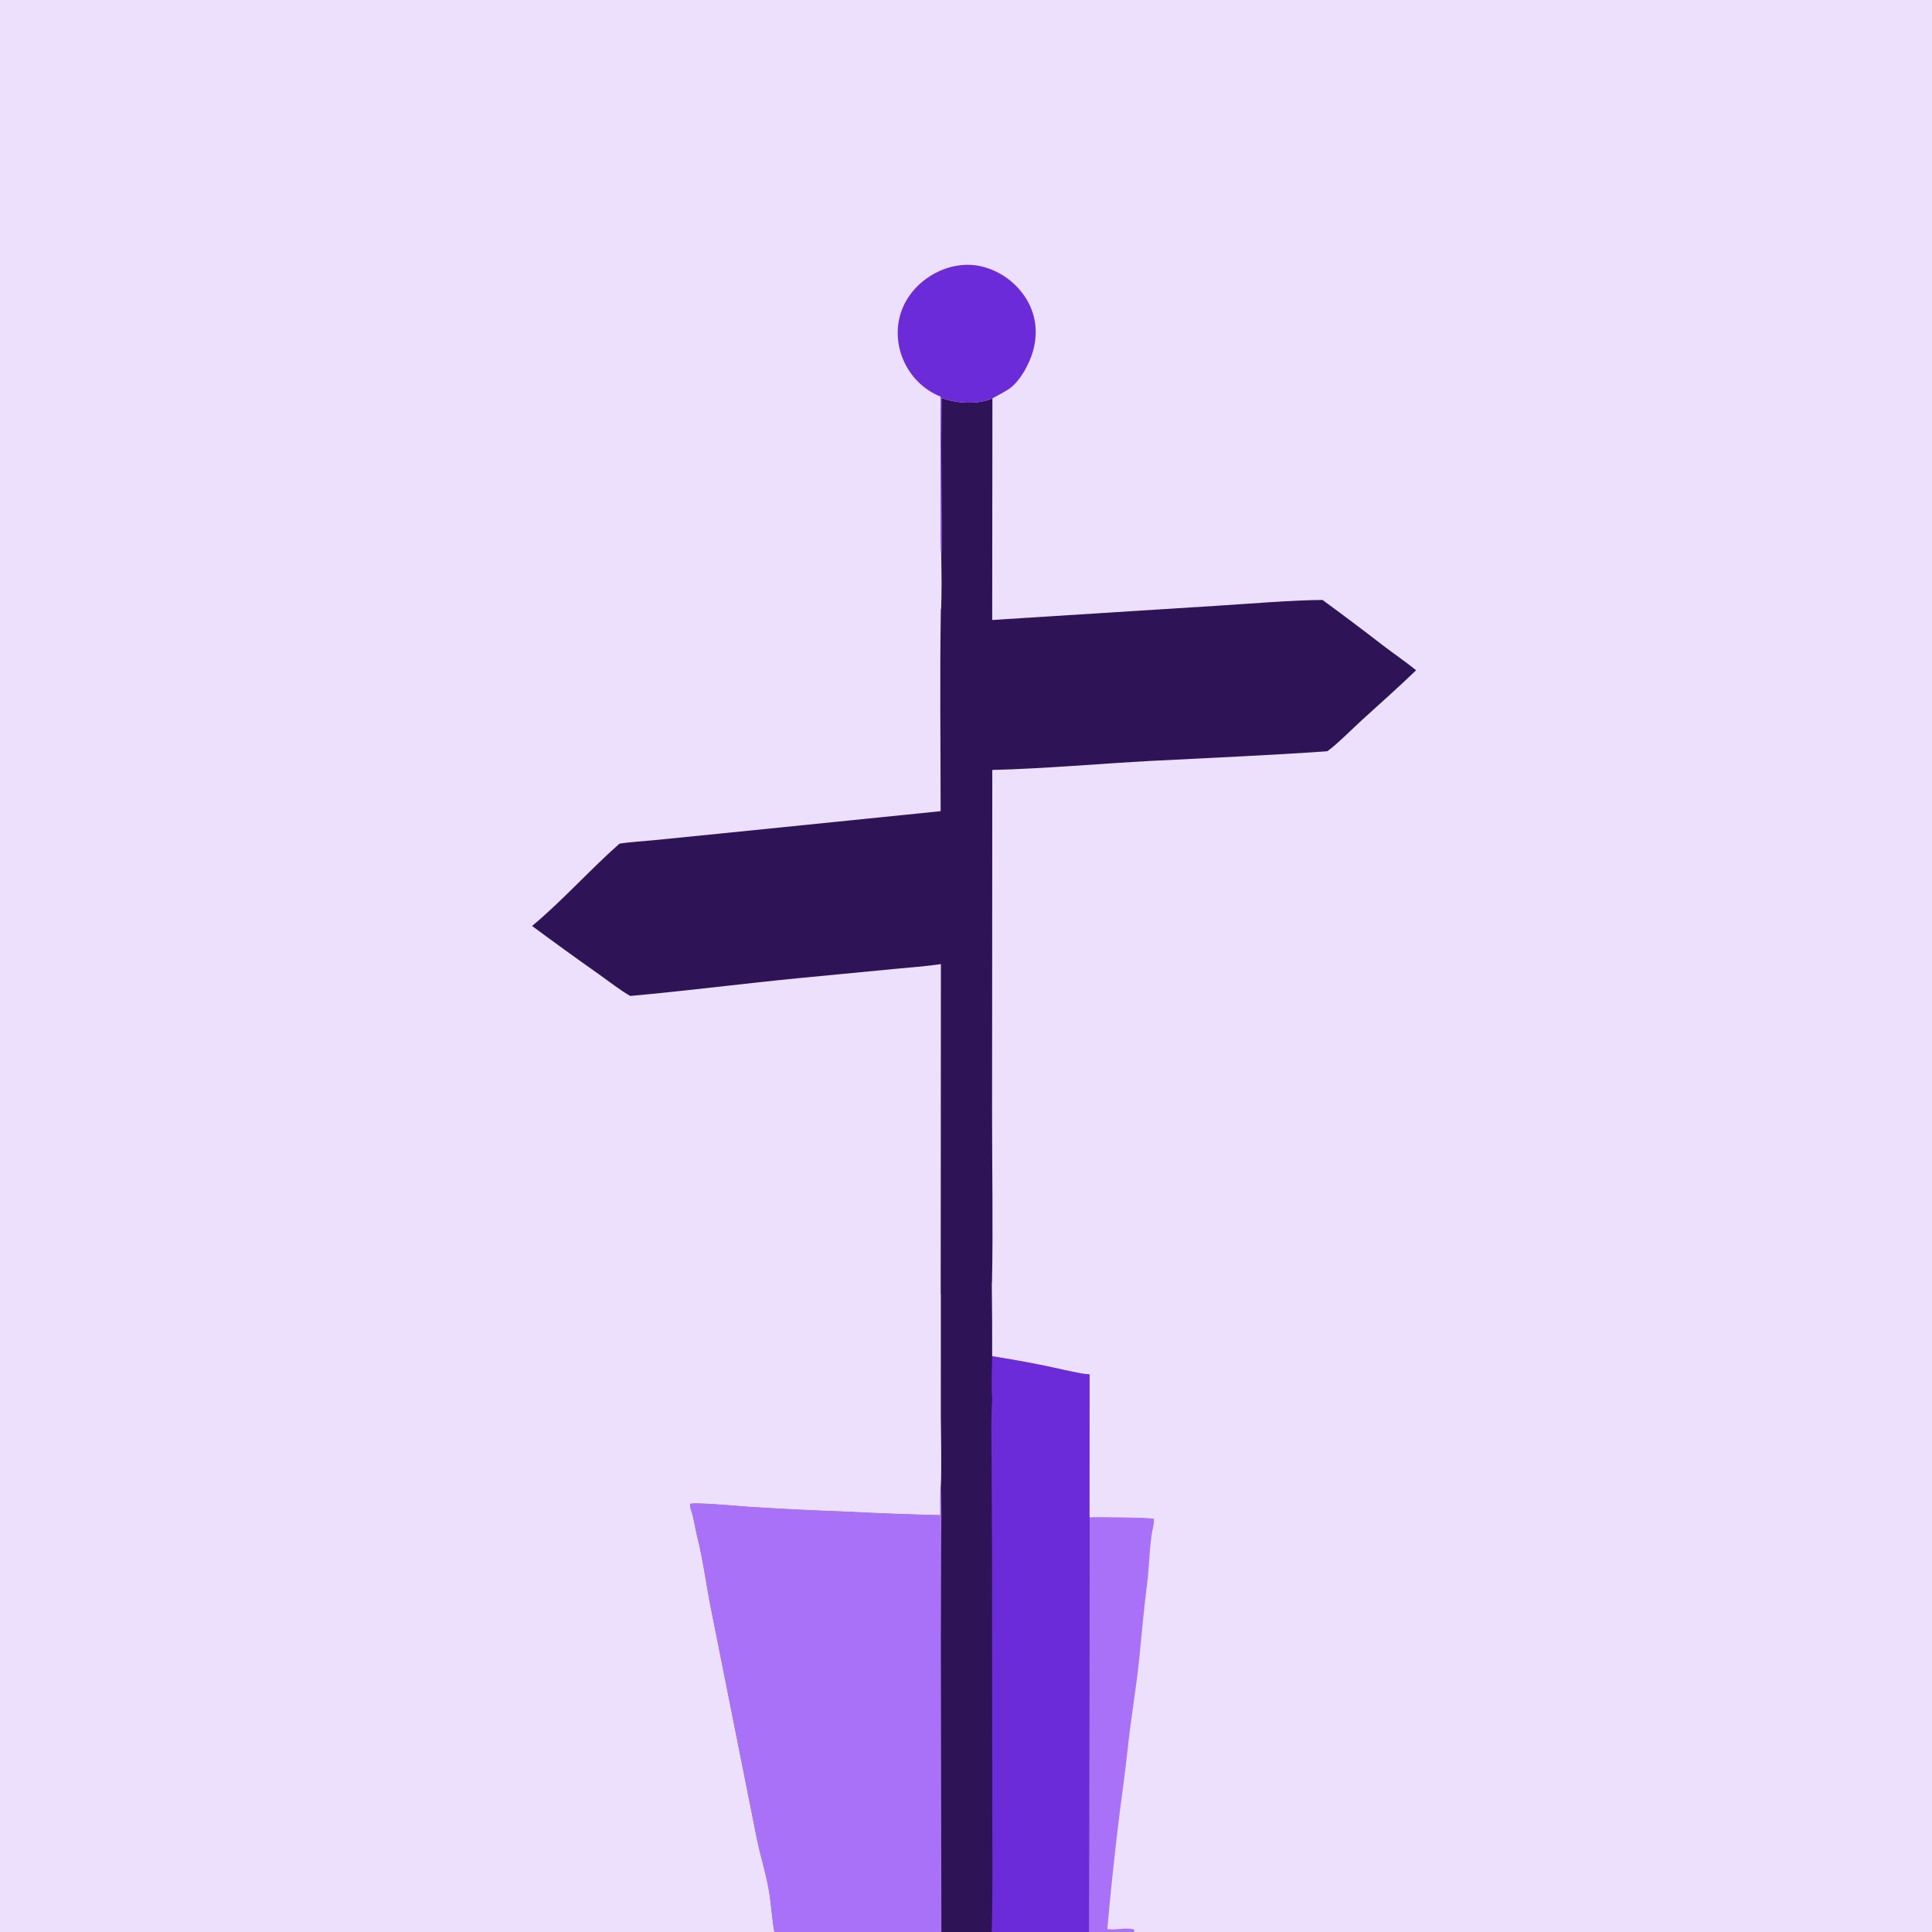
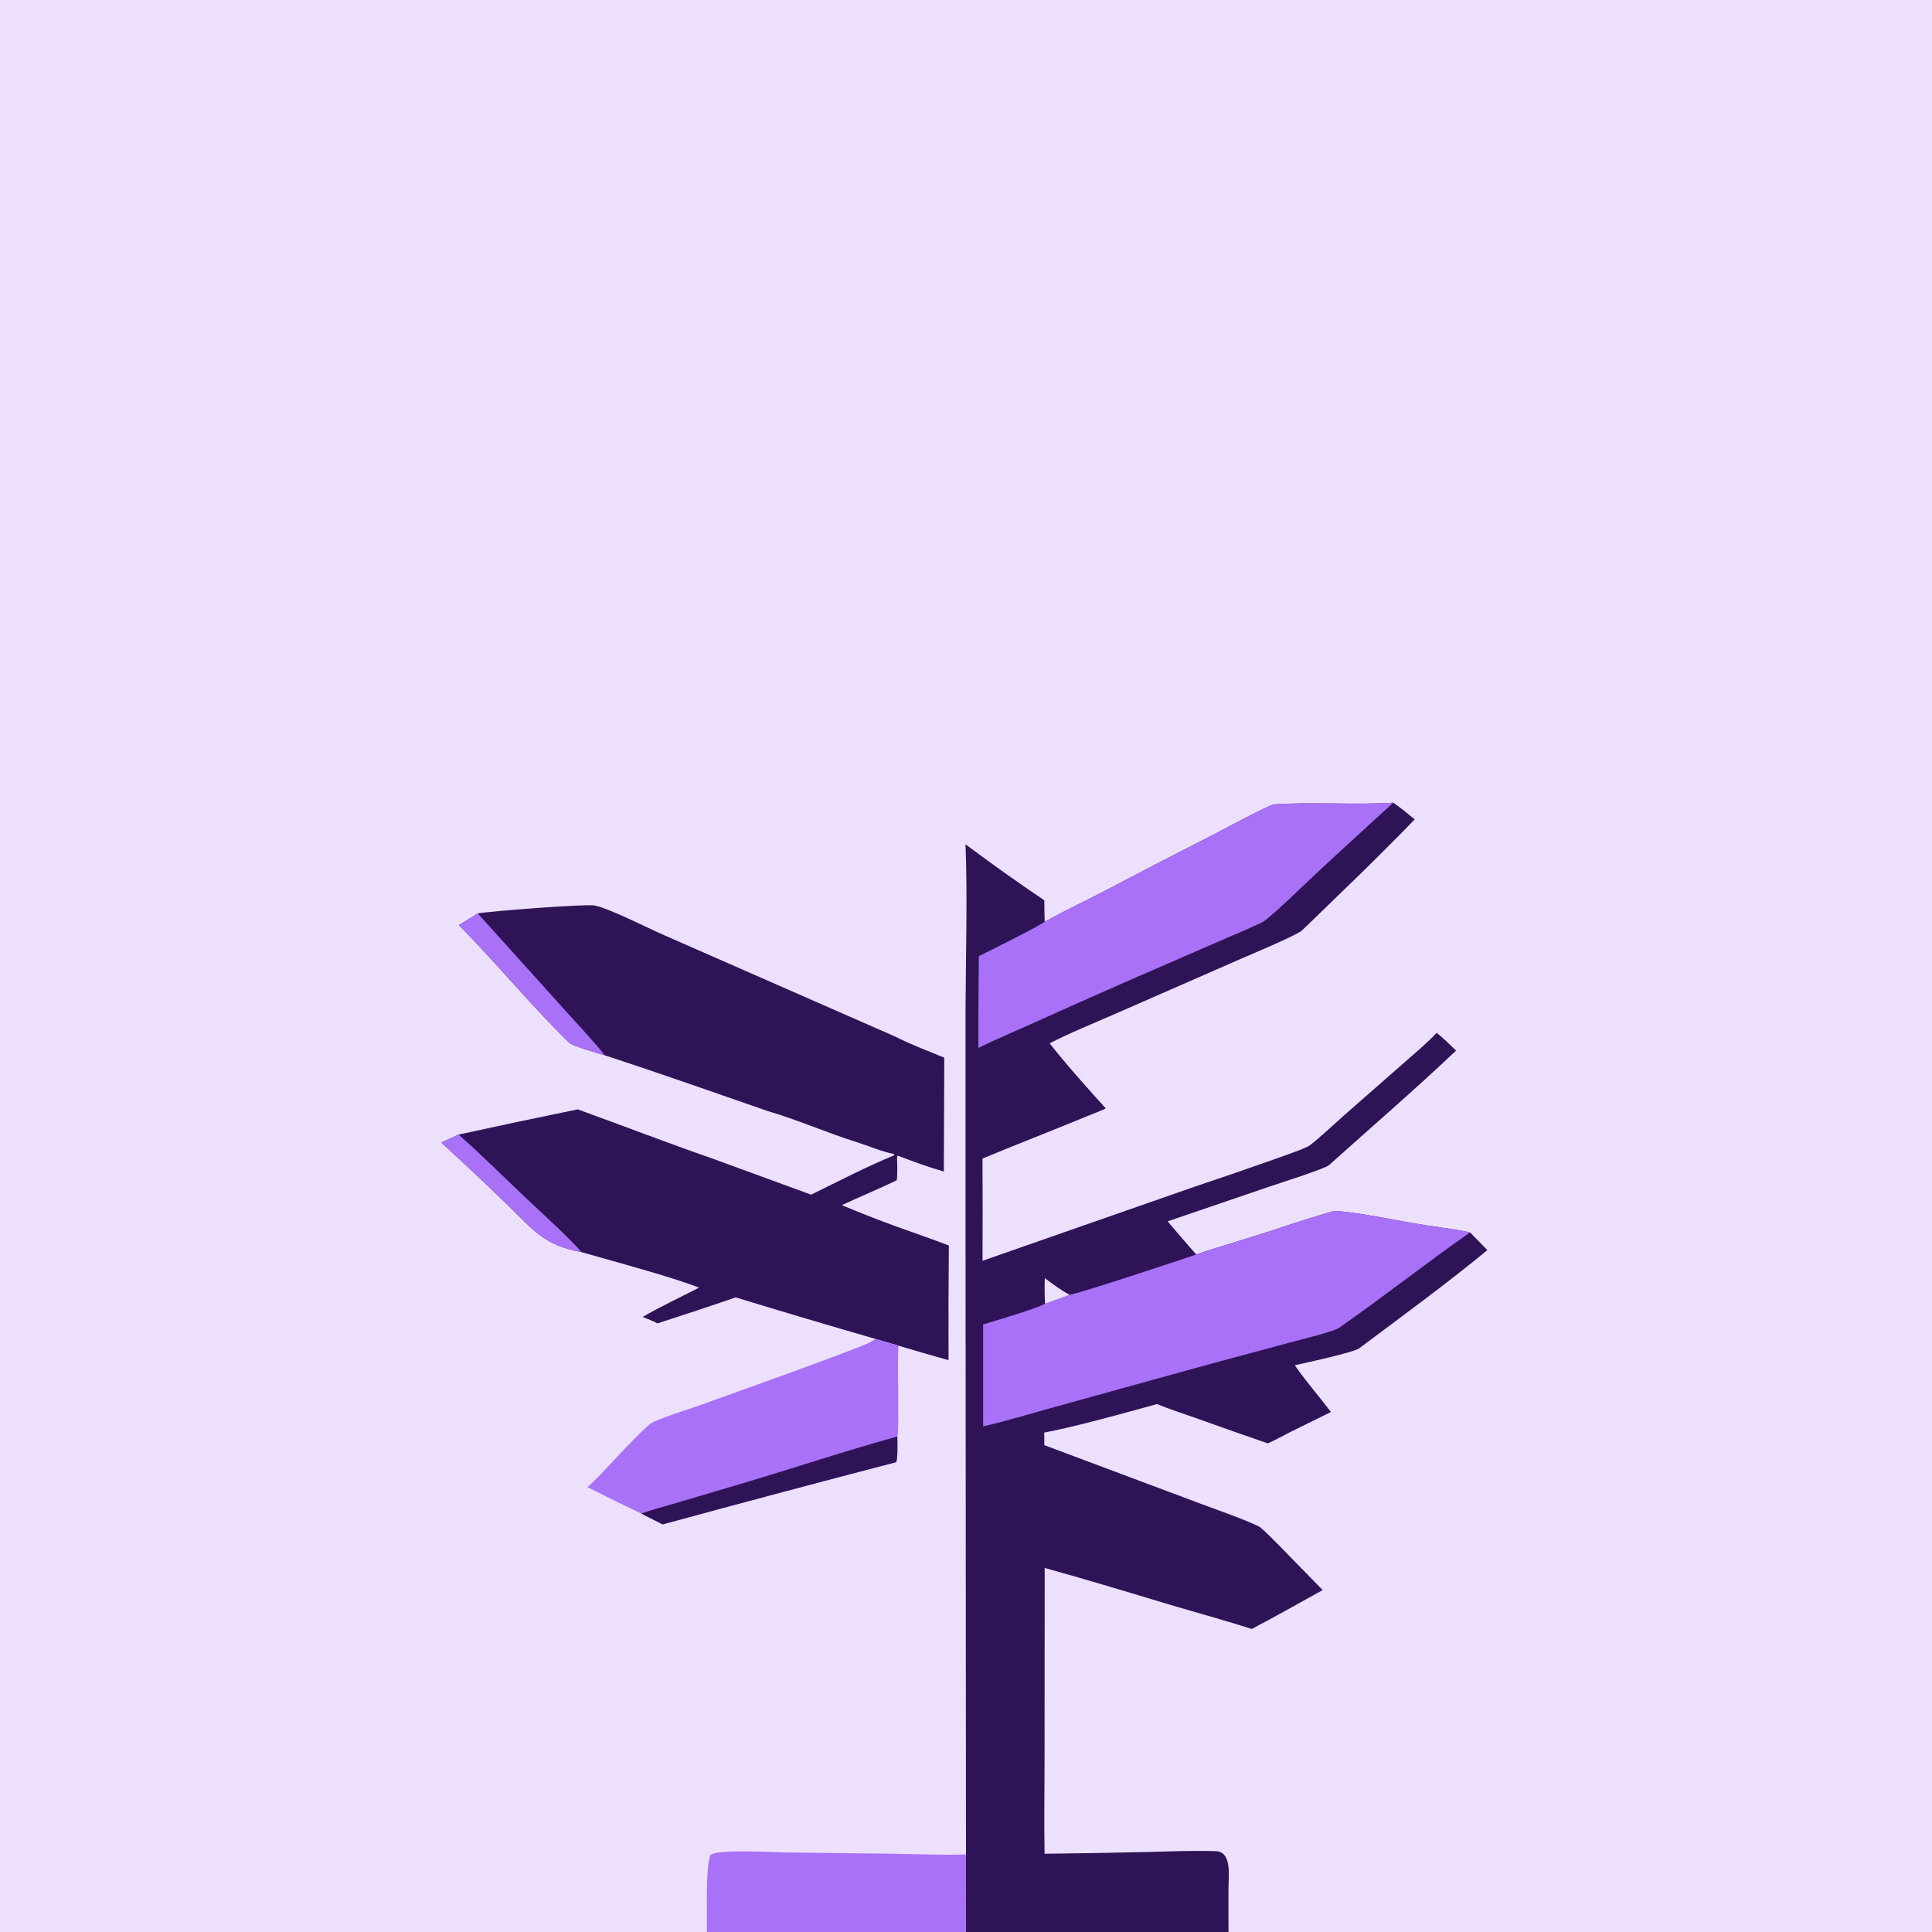
<svg xmlns="http://www.w3.org/2000/svg" version="1.1" style="display: block;" viewBox="0 0 2048 2048" width="1024" height="1024" preserveAspectRatio="none">
-   <path transform="translate(0,0)" fill="#EDE0FD" d="M 0 0 L 2048 0 L 2048 1545.53 L 2048 1556.14 L 2048 2048 L 1202.18 2048 L 1154.36 2048 L 1051.29 2048 L 997.904 2048 L 820.712 2048 L 0 2048 L 0 1604.19 L 0 0 z" />
-   <path transform="translate(0,0)" fill="#EDE0FD" d="M 2048 1556.14 L 2048 2048 L 1202.18 2048 L 1154.36 2048 L 1154.97 1608.24 C 1162.25 1607.98 1219.76 1608.33 1223.32 1609.89 C 1223.41 1614.12 1223.23 1615.01 1222.45 1619.22 L 1223.43 1621.03 C 1224.49 1617.36 1224.86 1614.29 1225.44 1610.5 C 1236.24 1610.64 1248.73 1609.55 1260.35 1609.54 C 1362.57 1608.96 1464.75 1605.46 1566.77 1599.04 C 1689.13 1592.2 1811.83 1585.91 1933.65 1571.8 L 2010.11 1563.02 C 2017.08 1562.26 2038.4 1559.48 2044.4 1559.73 L 2045 1561.83 L 2046.4 1561.3 C 2046.5 1559.06 2047.01 1558.15 2048 1556.14 z" />
-   <path transform="translate(0,0)" fill="#A971F7" d="M 1154.97 1608.24 C 1162.25 1607.98 1219.76 1608.33 1223.32 1609.89 C 1223.41 1614.12 1223.23 1615.01 1222.45 1619.22 C 1218.96 1629.52 1217.98 1664.4 1216.26 1676.52 C 1212.85 1703.07 1210.46 1729.59 1207.86 1756.22 C 1204.73 1788.18 1198.92 1820.66 1195.56 1852.52 C 1193.09 1876.01 1189.82 1898.19 1186.93 1921.49 C 1181.82 1962.47 1177.45 2003.53 1173.84 2044.67 C 1178.73 2046.71 1194.93 2042.7 1202.22 2045.35 C 1202.42 2047.32 1202.49 2046.44 1202.18 2048 L 1154.36 2048 L 1154.97 1608.24 z" />
-   <path transform="translate(0,0)" fill="#2E1457" d="M 998.017 421.87 C 1014.5 427.64 1035.74 429.164 1052 422.302 L 1051.78 657.206 L 1288.21 642.24 C 1321.6 640.211 1368.99 636.203 1401.89 635.949 C 1423.54 651.783 1444.98 667.909 1466.2 684.322 C 1477.61 692.969 1490.14 701.591 1501.15 710.498 C 1482.7 728.286 1462.79 745.943 1443.79 763.226 C 1434.9 771.316 1415.87 790.358 1406.97 796.357 C 1345.9 800.724 1282.76 803.287 1221.43 806.526 C 1166.7 809.416 1106.3 814.858 1051.88 816.194 L 1051.64 1178.7 C 1051.59 1237.62 1052.78 1301.43 1051.55 1360.01 C 1051.77 1385.85 1051.85 1411.69 1051.79 1437.53 C 1075.03 1441.3 1099.55 1445.61 1122.52 1450.82 L 1124.48 1451.24 L 1128.99 1452.27 C 1134.74 1453.56 1140.56 1454.54 1146.29 1455.83 L 1155.05 1456.83 L 1154.97 1608.24 L 1154.36 2048 L 1051.29 2048 L 997.904 2048 L 820.712 2048 C 818.172 2034.24 817.346 2017.96 814.767 2003.28 C 811.44 1984.32 805.732 1966.86 802.061 1948.7 L 753.874 1707.11 C 748.598 1681.03 745.297 1654.05 738.72 1627.93 C 736.857 1620.53 735.012 1607.39 732.315 1600.71 C 731.587 1597.62 731.445 1597.23 731.378 1594.09 C 735.414 1591.98 784.311 1596.47 793.093 1597.1 C 827.721 1599.31 862.379 1601.02 897.055 1602.23 C 930.212 1603.96 963.392 1605.21 996.585 1606 C 996.555 1596.48 996.17 1584.18 997.168 1574.93 C 998.104 1552.6 997.225 1525.19 997.171 1502.44 L 997.185 1371.78 L 997.386 1021.97 C 983.601 1024.19 962.055 1025.73 947.593 1027.16 L 850.057 1036.55 C 789.186 1042.41 729.52 1050.24 668.135 1055.74 C 659.061 1050.91 643.843 1039.12 635.022 1032.87 C 611.137 1016.05 587.462 998.94 564.004 981.535 C 593.993 956.946 626.611 920.716 656.641 894.343 C 665.792 892.709 683.468 891.636 693.57 890.608 L 776.1 882.324 L 997.1 859.887 C 997.107 789.548 996.133 715.684 997.349 645.731 C 998.421 640.108 997.803 595.348 997.769 588.507 C 998.684 573.78 998.014 550.884 998.002 535.558 C 997.74 497.662 997.745 459.766 998.017 421.87 z" />
-   <path transform="translate(0,0)" fill="#A971F7" d="M 997.168 1574.93 C 998.313 1593.97 997.742 1618.95 997.671 1638.25 L 997.355 1741.36 L 997.904 2048 L 820.712 2048 C 818.172 2034.24 817.346 2017.96 814.767 2003.28 C 811.44 1984.32 805.732 1966.86 802.061 1948.7 L 753.874 1707.11 C 748.598 1681.03 745.297 1654.05 738.72 1627.93 C 736.857 1620.53 735.012 1607.39 732.315 1600.71 C 731.587 1597.62 731.445 1597.23 731.378 1594.09 C 735.414 1591.98 784.311 1596.47 793.093 1597.1 C 827.721 1599.31 862.379 1601.02 897.055 1602.23 C 930.212 1603.96 963.392 1605.21 996.585 1606 C 996.555 1596.48 996.17 1584.18 997.168 1574.93 z" />
-   <path transform="translate(0,0)" fill="#6C2BD9" d="M 1051.79 1437.53 C 1075.03 1441.3 1099.55 1445.61 1122.52 1450.82 L 1124.48 1451.24 L 1128.99 1452.27 C 1134.74 1453.56 1140.56 1454.54 1146.29 1455.83 L 1155.05 1456.83 L 1154.97 1608.24 L 1154.36 2048 L 1051.29 2048 C 1052.58 2002.84 1051.77 1953.42 1051.82 1908.05 L 1051.6 1643.99 L 1051.13 1545.53 C 1051.03 1525.72 1050.37 1502.15 1051.81 1482.62 C 1051.07 1471.57 1051.66 1449.26 1051.79 1437.53 z" />
-   <path transform="translate(0,0)" fill="#6C2BD9" d="M 1051.79 1437.53 C 1075.03 1441.3 1099.55 1445.61 1122.52 1450.82 L 1124.48 1451.24 L 1128.99 1452.27 C 1134.74 1453.56 1140.56 1454.54 1146.29 1455.83 L 1145.58 1457.4 C 1144.97 1458.84 1144.02 1460.82 1142.5 1461.47 C 1112.95 1474.12 1081.6 1483.03 1052.24 1495.97 C 1052.12 1490.84 1052.28 1487.9 1051.81 1482.62 C 1051.07 1471.57 1051.66 1449.26 1051.79 1437.53 z" />
-   <path transform="translate(0,0)" fill="#EDE0FD" d="M 43.224 1599.87 L 44.96 1601.25 C 109.889 1593.75 171.592 1585.02 237.317 1581.7 C 322.668 1577.4 405.892 1577.79 491.183 1580.87 C 541.489 1582.92 591.767 1585.62 642.004 1588.98 C 663.277 1590.46 708.867 1595.73 729.694 1594.29 C 730.229 1596.96 730.564 1598.45 731.36 1601.12 L 732.315 1600.71 C 735.012 1607.39 736.857 1620.53 738.72 1627.93 C 745.297 1654.05 748.598 1681.03 753.874 1707.11 L 802.061 1948.7 C 805.732 1966.86 811.44 1984.32 814.767 2003.28 C 817.346 2017.96 818.172 2034.24 820.712 2048 L 0 2048 L 0 1604.19 C 13.537 1602.64 29.86 1600.39 43.224 1599.87 z" />
-   <path transform="translate(0,0)" fill="#EDE0FD" d="M 669.277 450.422 C 693.853 450.323 731.198 455.148 756.941 457.076 C 809.235 461.2 861.46 466.155 913.596 471.941 C 940.614 474.672 970.686 476.729 997.112 479.968 L 997.196 549.201 C 997.224 560.536 996.806 577.731 997.769 588.507 C 997.803 595.348 998.421 640.108 997.349 645.731 C 995.962 644.141 995.738 643.649 992.895 643.39 C 969.582 641.265 945.847 639.19 922.597 636.893 L 752.427 621.287 C 723.808 618.737 690.007 616.569 661.782 612.779 C 635.874 590.814 612.665 565.672 587.702 542.762 C 579.831 535.539 571.49 526.057 563.053 519.8 C 573.955 512.395 585.548 505.761 596.584 498.081 C 619.911 481.849 644.304 464.021 669.277 450.422 z" />
-   <path transform="translate(0,0)" fill="#EDE0FD" d="M 997.185 1371.78 L 997.171 1502.44 C 997.225 1525.19 998.104 1552.6 997.168 1574.93 C 996.17 1584.18 996.555 1596.48 996.585 1606 C 963.392 1605.21 930.212 1603.96 897.055 1602.23 C 862.379 1601.02 827.721 1599.31 793.093 1597.1 C 784.311 1596.47 735.414 1591.98 731.378 1594.09 C 731.445 1597.23 731.587 1597.62 732.315 1600.71 L 731.36 1601.12 C 730.564 1598.45 730.229 1596.96 729.694 1594.29 C 708.867 1595.73 663.277 1590.46 642.004 1588.98 C 591.767 1585.62 541.489 1582.92 491.183 1580.87 C 405.892 1577.79 322.668 1577.4 237.317 1581.7 C 171.592 1585.02 109.889 1593.75 44.96 1601.25 L 43.224 1599.87 C 45.625 1598.53 97.393 1592.49 105.696 1591.45 C 281.997 1569.34 459.146 1575.24 635.914 1586.71 C 668.446 1588.83 697.184 1592.02 729.358 1591.95 C 721.147 1553.45 715.847 1513.51 707.109 1474.99 C 703.113 1457.38 699.085 1439.75 695.334 1422.08 C 761.149 1409.9 826.25 1399.6 892.259 1389.04 C 927.892 1383.34 960.858 1375.63 997.185 1371.78 z" />
-   <path transform="translate(0,0)" fill="#EDE0FD" d="M 1051.55 1360.01 C 1121.19 1351.71 1190.14 1335.66 1259.21 1326.94 C 1257.86 1350.29 1254 1375.41 1251.17 1398.76 C 1242.71 1468.44 1234.96 1538.44 1224.73 1607.87 C 1498.98 1606.09 1772.93 1589.18 2045.31 1557.2 C 2046.12 1553.2 2046.78 1549.43 2048 1545.53 L 2048 1556.14 C 2047.01 1558.15 2046.5 1559.06 2046.4 1561.3 L 2045 1561.83 L 2044.4 1559.73 C 2038.4 1559.48 2017.08 1562.26 2010.11 1563.02 L 1933.65 1571.8 C 1811.83 1585.91 1689.13 1592.2 1566.77 1599.04 C 1464.75 1605.46 1362.57 1608.96 1260.35 1609.54 C 1248.73 1609.55 1236.24 1610.64 1225.44 1610.5 C 1224.86 1614.29 1224.49 1617.36 1223.43 1621.03 L 1222.45 1619.22 C 1223.23 1615.01 1223.41 1614.12 1223.32 1609.89 C 1219.76 1608.33 1162.25 1607.98 1154.97 1608.24 L 1155.05 1456.83 L 1146.29 1455.83 C 1140.56 1454.54 1134.74 1453.56 1128.99 1452.27 L 1124.48 1451.24 L 1122.52 1450.82 C 1099.55 1445.61 1075.03 1441.3 1051.79 1437.53 C 1051.85 1411.69 1051.77 1385.85 1051.55 1360.01 z" />
-   <path transform="translate(0,0)" fill="#6C2BD9" d="M 997.159 420.474 C 963.568 407.166 944.518 369.463 954.095 334.38 C 964.058 297.882 1006.25 272.506 1043.44 283.181 C 1063 288.747 1079.57 301.821 1089.54 319.553 C 1098.65 336.049 1100.07 354.293 1094.99 372.332 C 1091.22 385.705 1081.84 403.111 1070.63 411.587 C 1067.21 414.175 1056.46 419.812 1052 422.302 C 1035.74 429.164 1014.5 427.64 998.017 421.87 C 997.745 459.766 997.74 497.662 998.002 535.558 C 998.014 550.884 998.684 573.78 997.769 588.507 C 996.806 577.731 997.224 560.536 997.196 549.201 L 997.112 479.968 C 996.892 460.29 997.215 440.214 997.159 420.474 z" />
+   <path transform="translate(0,0)" fill="rgb(237,224,253)" d="M 0 0 L 2048 0 L 2048 2048 L 1302.28 2048 L 1023.94 2048 L 749.341 2048 L 0 2048 L 0 0 z" />
+   <path transform="translate(0,0)" fill="rgb(46,20,87)" d="M 1107.42 977.061 C 1126.16 966.739 1148.46 956.071 1167.73 946.112 C 1206.46 925.709 1245.33 905.597 1284.36 885.778 C 1294.14 880.771 1344.97 853.143 1350.87 852.691 C 1386.86 849.93 1440.85 853.463 1476.87 850.882 C 1484.61 855.965 1492.4 862.675 1499.63 868.582 C 1461.18 908.484 1420.01 947.726 1380.22 986.268 C 1374.95 991.377 1322.18 1013.38 1312.86 1017.49 L 1181.7 1074.94 C 1160.07 1084.45 1133.38 1095.2 1112.73 1105.97 C 1128.63 1126.6 1154.36 1155.31 1172.19 1174.95 C 1167.38 1177.43 1161 1179.69 1155.93 1181.79 C 1117.89 1197.53 1079.49 1212.33 1041.48 1228.14 C 1041.7 1264.26 1041.71 1300.37 1041.51 1336.48 L 1265.57 1258.2 C 1293.51 1248.89 1321.36 1239.32 1349.11 1229.48 C 1355.89 1227.07 1384.04 1217.4 1388.31 1214.21 C 1397.73 1207.18 1414.73 1191.16 1424.18 1182.86 L 1488.51 1126.41 C 1498.42 1117.63 1514.29 1104.36 1522.9 1094.85 C 1529.64 1100 1537.24 1107.68 1543.51 1113.66 C 1500.22 1154.73 1453.12 1195.3 1408.68 1235.22 C 1404.66 1238.83 1353.78 1255.1 1345.45 1257.91 L 1237.75 1294.69 C 1247.6 1306.09 1258.02 1318.68 1268.07 1329.76 C 1297.1 1319.9 1328.19 1311.34 1357.35 1301.39 C 1363.98 1299.12 1412.41 1283.37 1415.97 1283.63 C 1444.31 1285.72 1484.29 1294.8 1513.74 1299.16 C 1525.04 1300.83 1549.28 1304.17 1558.29 1306.41 L 1576.67 1325.13 C 1538.9 1356.68 1481.35 1398.94 1440.77 1429.3 C 1434.99 1433.62 1383.28 1444.87 1372.5 1447.23 C 1384.72 1464.69 1398.12 1480.05 1410.88 1496.77 L 1368.29 1517.75 C 1361.11 1521.37 1351.03 1527.02 1343.94 1530.04 C 1318.53 1521.28 1293.17 1512.36 1267.86 1503.29 C 1255.34 1498.82 1238.29 1493.31 1226.45 1488.37 C 1194.46 1497.24 1138.77 1512.71 1106.92 1518.58 L 1107.05 1531.94 L 1272.32 1593.85 C 1290.48 1600.65 1316.98 1609.74 1334.41 1618.05 C 1338.11 1619.81 1357.03 1639.42 1361.17 1643.65 L 1402.08 1685.54 C 1377.42 1699.19 1351.79 1713.73 1326.88 1726.78 C 1295.12 1716.55 1263.14 1708.08 1231.31 1698.43 C 1190 1685.91 1149.01 1673.68 1107.42 1662.08 L 1107.28 1863.26 C 1107.27 1896.56 1106.67 1931.9 1107.29 1965.05 C 1144.26 1964.67 1181.23 1964.03 1218.19 1963.12 C 1241.72 1962.49 1265.36 1961.62 1288.88 1962.34 C 1306.1 1962.88 1302.27 1988.72 1302.25 2001.2 C 1302.15 2016.8 1302.16 2032.4 1302.28 2048 L 1023.94 2048 L 1023.97 1965.74 L 1023.51 1325.31 L 1023.5 1071.18 C 1023.72 1016.09 1025.67 949.398 1023.48 894.976 C 1050.82 915.472 1078.68 935.275 1107.02 954.366 C 1107.15 961.746 1107.12 969.742 1107.42 977.061 z" />
+   <path transform="translate(0,0)" fill="rgb(169,113,247)" d="M 1268.07 1329.76 C 1297.1 1319.9 1328.19 1311.34 1357.35 1301.39 C 1363.98 1299.12 1412.41 1283.37 1415.97 1283.63 C 1444.31 1285.72 1484.29 1294.8 1513.74 1299.16 C 1525.04 1300.83 1549.28 1304.17 1558.29 1306.41 C 1511.88 1338.93 1466.22 1374.84 1419.76 1407.36 C 1413.43 1411.79 1377.42 1420.43 1368.12 1422.93 L 1280.72 1446.45 L 1117.14 1491.71 C 1093.65 1498.15 1065.41 1506.8 1042.16 1512.04 L 1042.19 1403.94 C 1050.37 1401.51 1102.32 1386.16 1107.75 1381.88 C 1109.89 1381.41 1131.86 1373.47 1133.81 1372.52 C 1138.82 1372.76 1255.26 1334.46 1268.07 1329.76 z" />
+   <path transform="translate(0,0)" fill="rgb(169,113,247)" d="M 1107.42 977.061 C 1126.16 966.739 1148.46 956.071 1167.73 946.112 C 1206.46 925.709 1245.33 905.597 1284.36 885.778 C 1294.14 880.771 1344.97 853.143 1350.87 852.691 C 1386.86 849.93 1440.85 853.463 1476.87 850.882 C 1449.28 876.297 1421.59 901.315 1394.12 926.973 C 1377.58 942.426 1358.58 961.542 1341.15 975.629 C 1336.98 978.994 1310.81 989.781 1303.63 992.878 L 1243.54 1019.02 C 1194.83 1040.06 1146.29 1061.49 1097.93 1083.31 C 1078.56 1092.07 1055.93 1101.59 1037.06 1110.82 C 1037.04 1078.39 1037.22 1045.96 1037.6 1013.53 C 1045.6 1009.72 1102.59 981.323 1107.42 977.061 z" />
+   <path transform="translate(0,0)" fill="rgb(237,224,253)" d="M 1107.51 1354.91 C 1116.02 1361.13 1124.41 1367.59 1133.81 1372.52 C 1131.86 1373.47 1109.89 1381.41 1107.75 1381.88 C 1107.32 1372.9 1107.24 1363.9 1107.51 1354.91 z" />
+   <path transform="translate(0,0)" fill="rgb(169,113,247)" d="M 749.341 2048 C 749.615 2031.44 747.812 1978.17 753.141 1966.34 C 761.616 1959.98 815.862 1963.4 830.001 1963.65 L 946.841 1965.04 C 968.179 1965.34 1003.56 1966.71 1023.97 1965.74 L 1023.94 2048 L 749.341 2048 z" />
+   <path transform="translate(0,0)" fill="rgb(46,20,87)" d="M 506.478 968.285 C 519.519 965.824 620.764 958.126 630.06 959.808 C 645.085 962.528 687.122 984.012 703.915 991.281 L 948.955 1098.82 C 964.086 1106.57 985.022 1114.63 1000.96 1121.16 L 1000.52 1241.9 C 983.848 1237.17 967.787 1231.16 951.609 1224.97 L 950.958 1226.35 C 951.037 1231.12 951.63 1247.77 950.485 1251.23 C 931.24 1260.45 911.678 1268.49 892.408 1277.51 C 911.343 1285.48 930.473 1292.98 949.78 1300 C 967.858 1306.54 988.028 1313.41 1005.82 1320.31 C 1005.44 1360.83 1005.33 1401.35 1005.49 1441.86 C 987.768 1436.89 970.086 1431.75 952.45 1426.47 L 928.136 1419.33 C 878.583 1405.03 829.143 1390.34 779.82 1375.26 C 752.312 1384.76 724.699 1393.95 696.986 1402.83 C 691.419 1399.98 686.984 1398.29 681.161 1396.04 C 699.096 1385.51 722.17 1374.68 741.048 1364.94 C 714.106 1354.57 672.284 1343.18 643.864 1335.06 L 616.549 1327.38 C 575.561 1319.45 566.346 1304.55 537.656 1276.9 C 514.715 1254.63 491.435 1232.72 467.824 1211.16 L 486.073 1202.71 C 528.126 1193.51 570.24 1184.6 612.414 1175.97 C 659.543 1192.96 707.647 1211.64 754.579 1227.89 L 859.872 1266.39 C 887.699 1252.74 919.262 1236.36 947.693 1224.75 L 947.694 1223.25 C 936.081 1221.29 919.953 1214.37 908.372 1210.77 C 878.311 1201.43 843.9 1186.45 814.055 1177.85 C 757.37 1158.18 697.933 1137.18 641.046 1118.67 C 634.656 1116.84 606.906 1108.71 603.524 1105.43 C 563.231 1066.36 525.956 1020.41 486.404 980.706 C 493.058 976.505 499.749 972.365 506.478 968.285 z" />
+   <path transform="translate(0,0)" fill="rgb(169,113,247)" d="M 486.404 980.706 C 493.058 976.505 499.749 972.365 506.478 968.285 L 597.171 1068.92 C 603.447 1075.81 637.623 1113.11 641.046 1118.67 C 634.656 1116.84 606.906 1108.71 603.524 1105.43 C 563.231 1066.36 525.956 1020.41 486.404 980.706 z" />
+   <path transform="translate(0,0)" fill="rgb(169,113,247)" d="M 467.824 1211.16 L 486.073 1202.71 C 511.459 1224.88 538.008 1251.76 562.878 1274.98 C 576.314 1287.52 605.046 1313.94 616.549 1327.38 C 575.561 1319.45 566.346 1304.55 537.656 1276.9 C 514.715 1254.63 491.435 1232.72 467.824 1211.16 z" />
+   <path transform="translate(0,0)" fill="rgb(169,113,247)" d="M 928.136 1419.33 L 952.45 1426.47 C 951.124 1448.12 952.56 1471.71 952.177 1493.52 C 952.064 1499.95 952.678 1517.44 951.223 1522.75 C 951.225 1527.55 951.896 1546.56 949.939 1549.8 L 949.168 1550.18 C 866.784 1571.62 784.525 1593.54 702.394 1615.93 L 679.937 1604.51 C 660.772 1595.44 641.745 1586.09 622.862 1576.45 C 642.813 1558.08 668.695 1527 689.091 1509.46 C 694.516 1504.79 732.652 1493 742.598 1489.39 C 795.819 1470.07 849.815 1451.25 902.67 1430.9 C 910.001 1428.08 922.021 1423.79 928.136 1419.33 z" />
+   <path transform="translate(0,0)" fill="rgb(46,20,87)" d="M 679.937 1604.51 C 687.466 1601.39 707.593 1595.96 716.332 1593.37 L 786.64 1572.54 C 840.459 1556.56 897.719 1537.42 951.223 1522.75 C 951.225 1527.55 951.896 1546.56 949.939 1549.8 L 949.168 1550.18 C 866.784 1571.62 784.525 1593.54 702.394 1615.93 L 679.937 1604.51 z" />
</svg>
